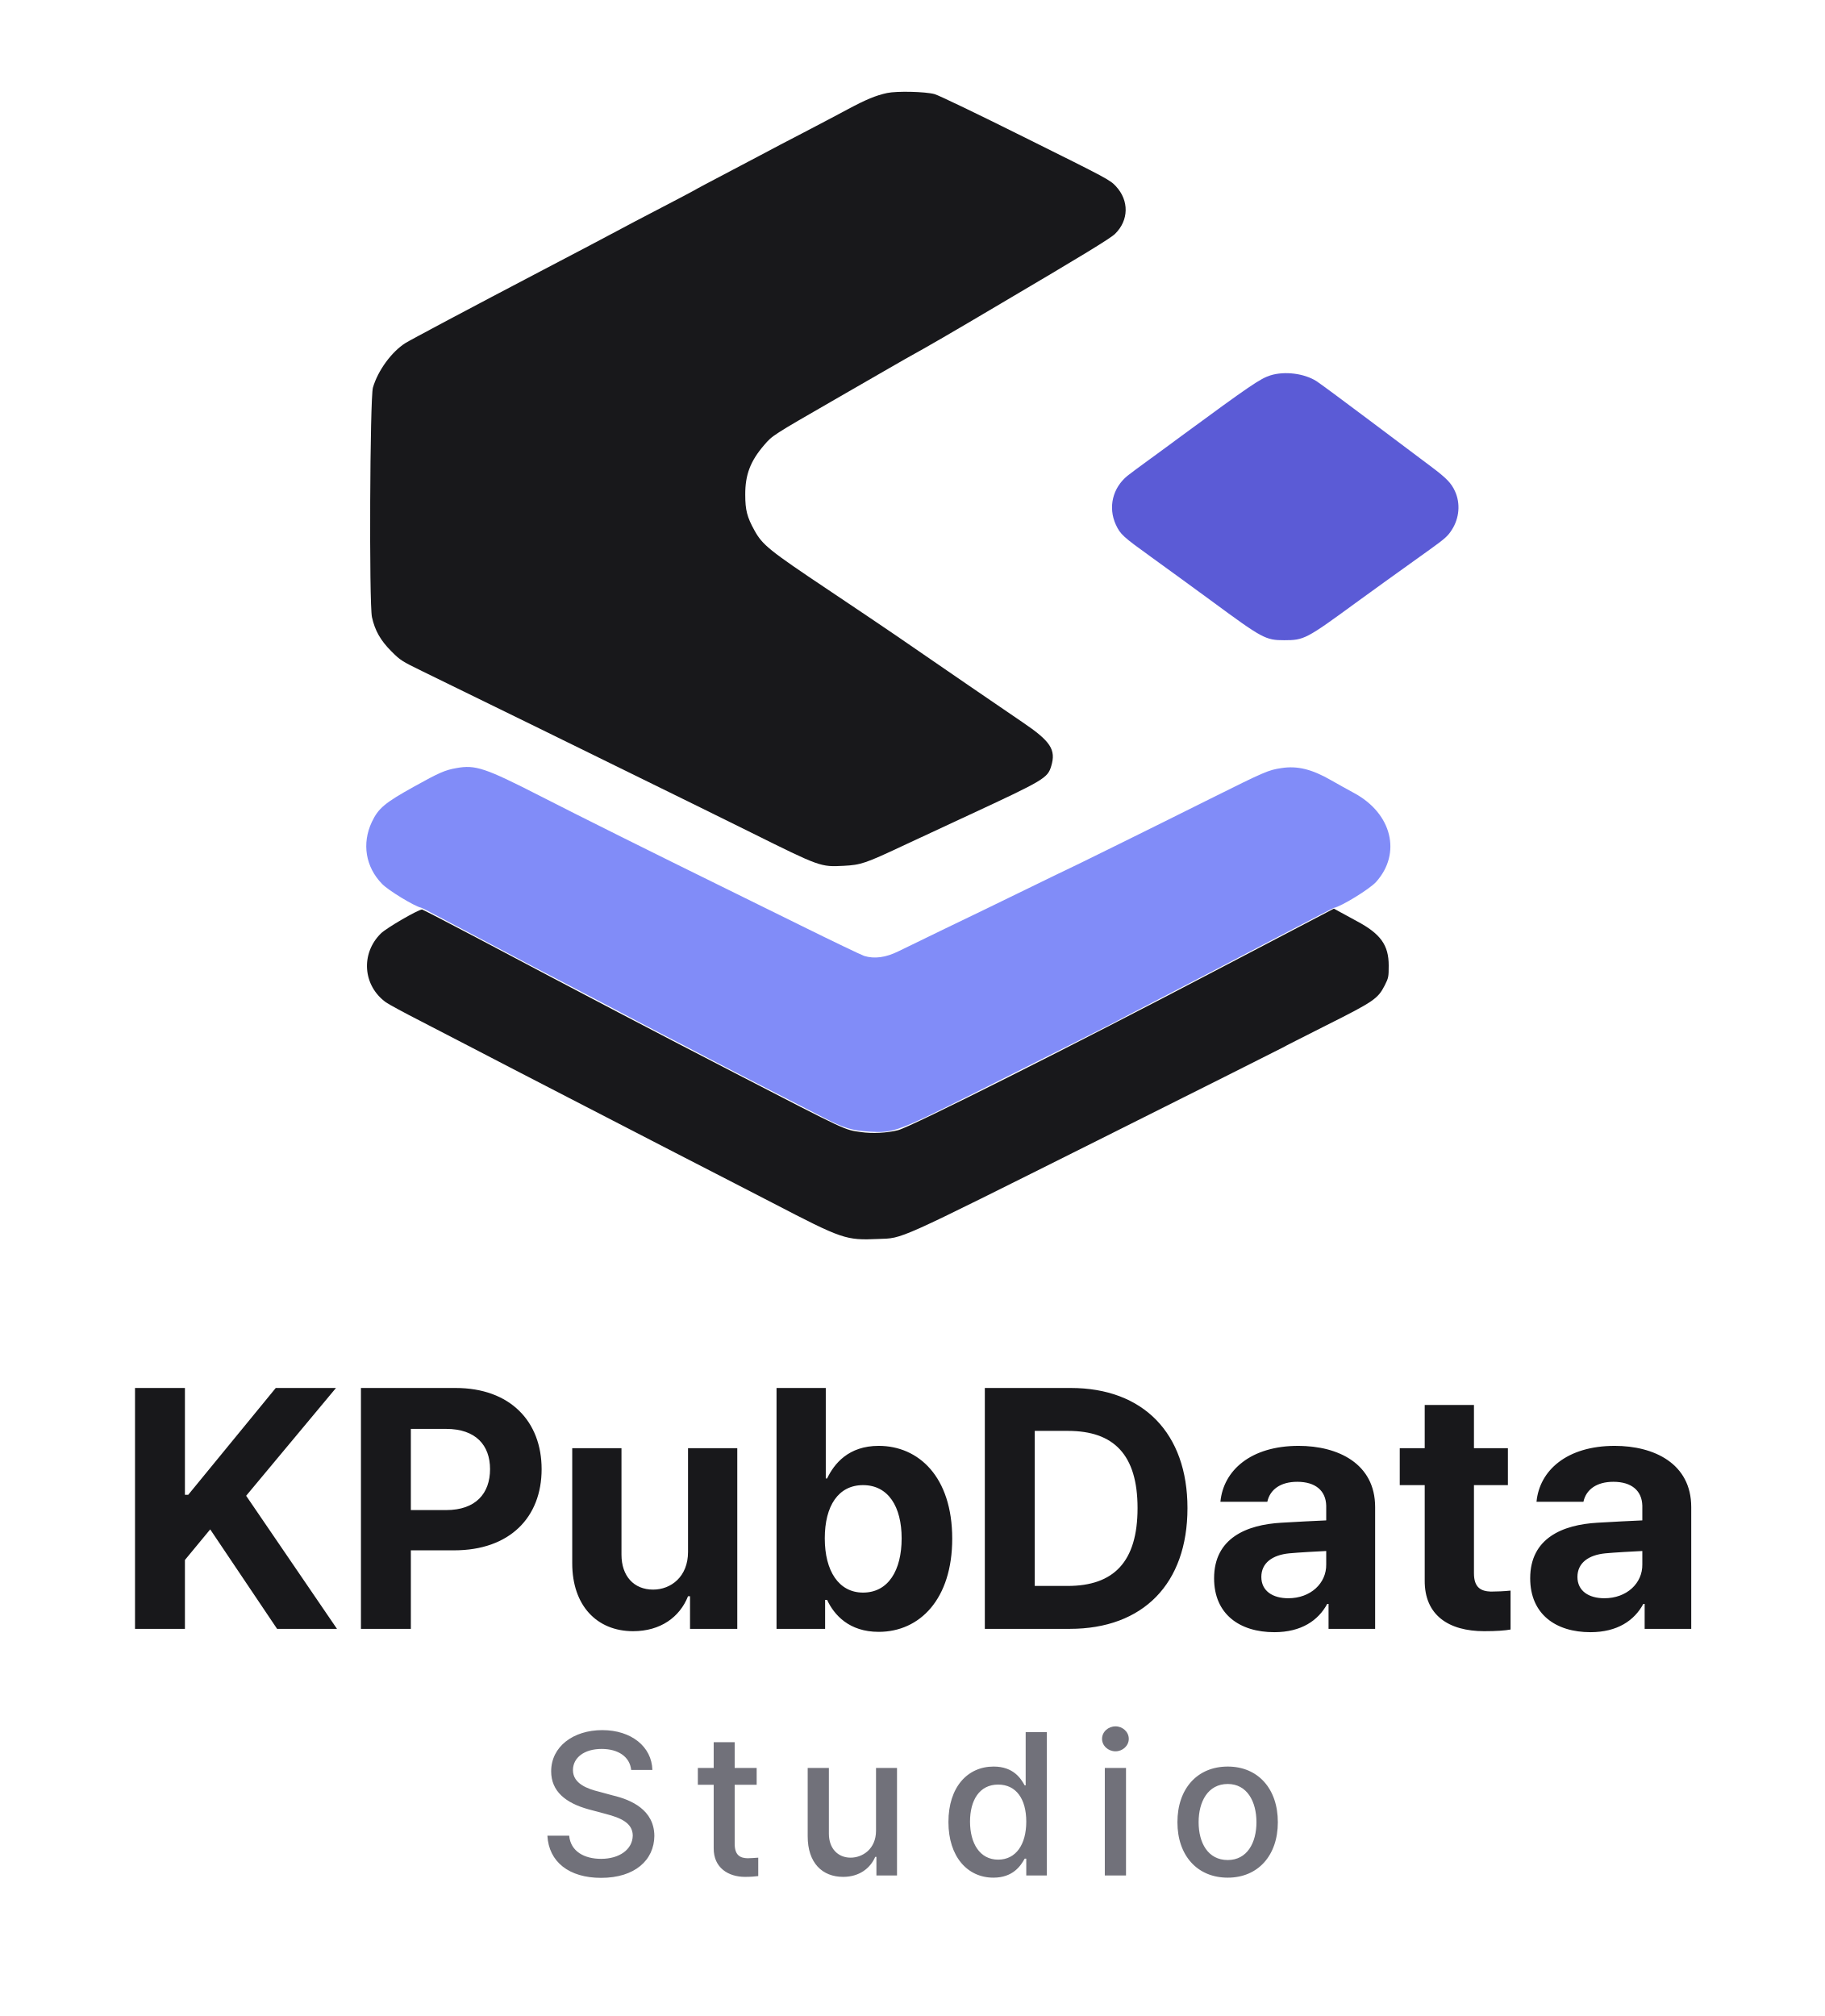
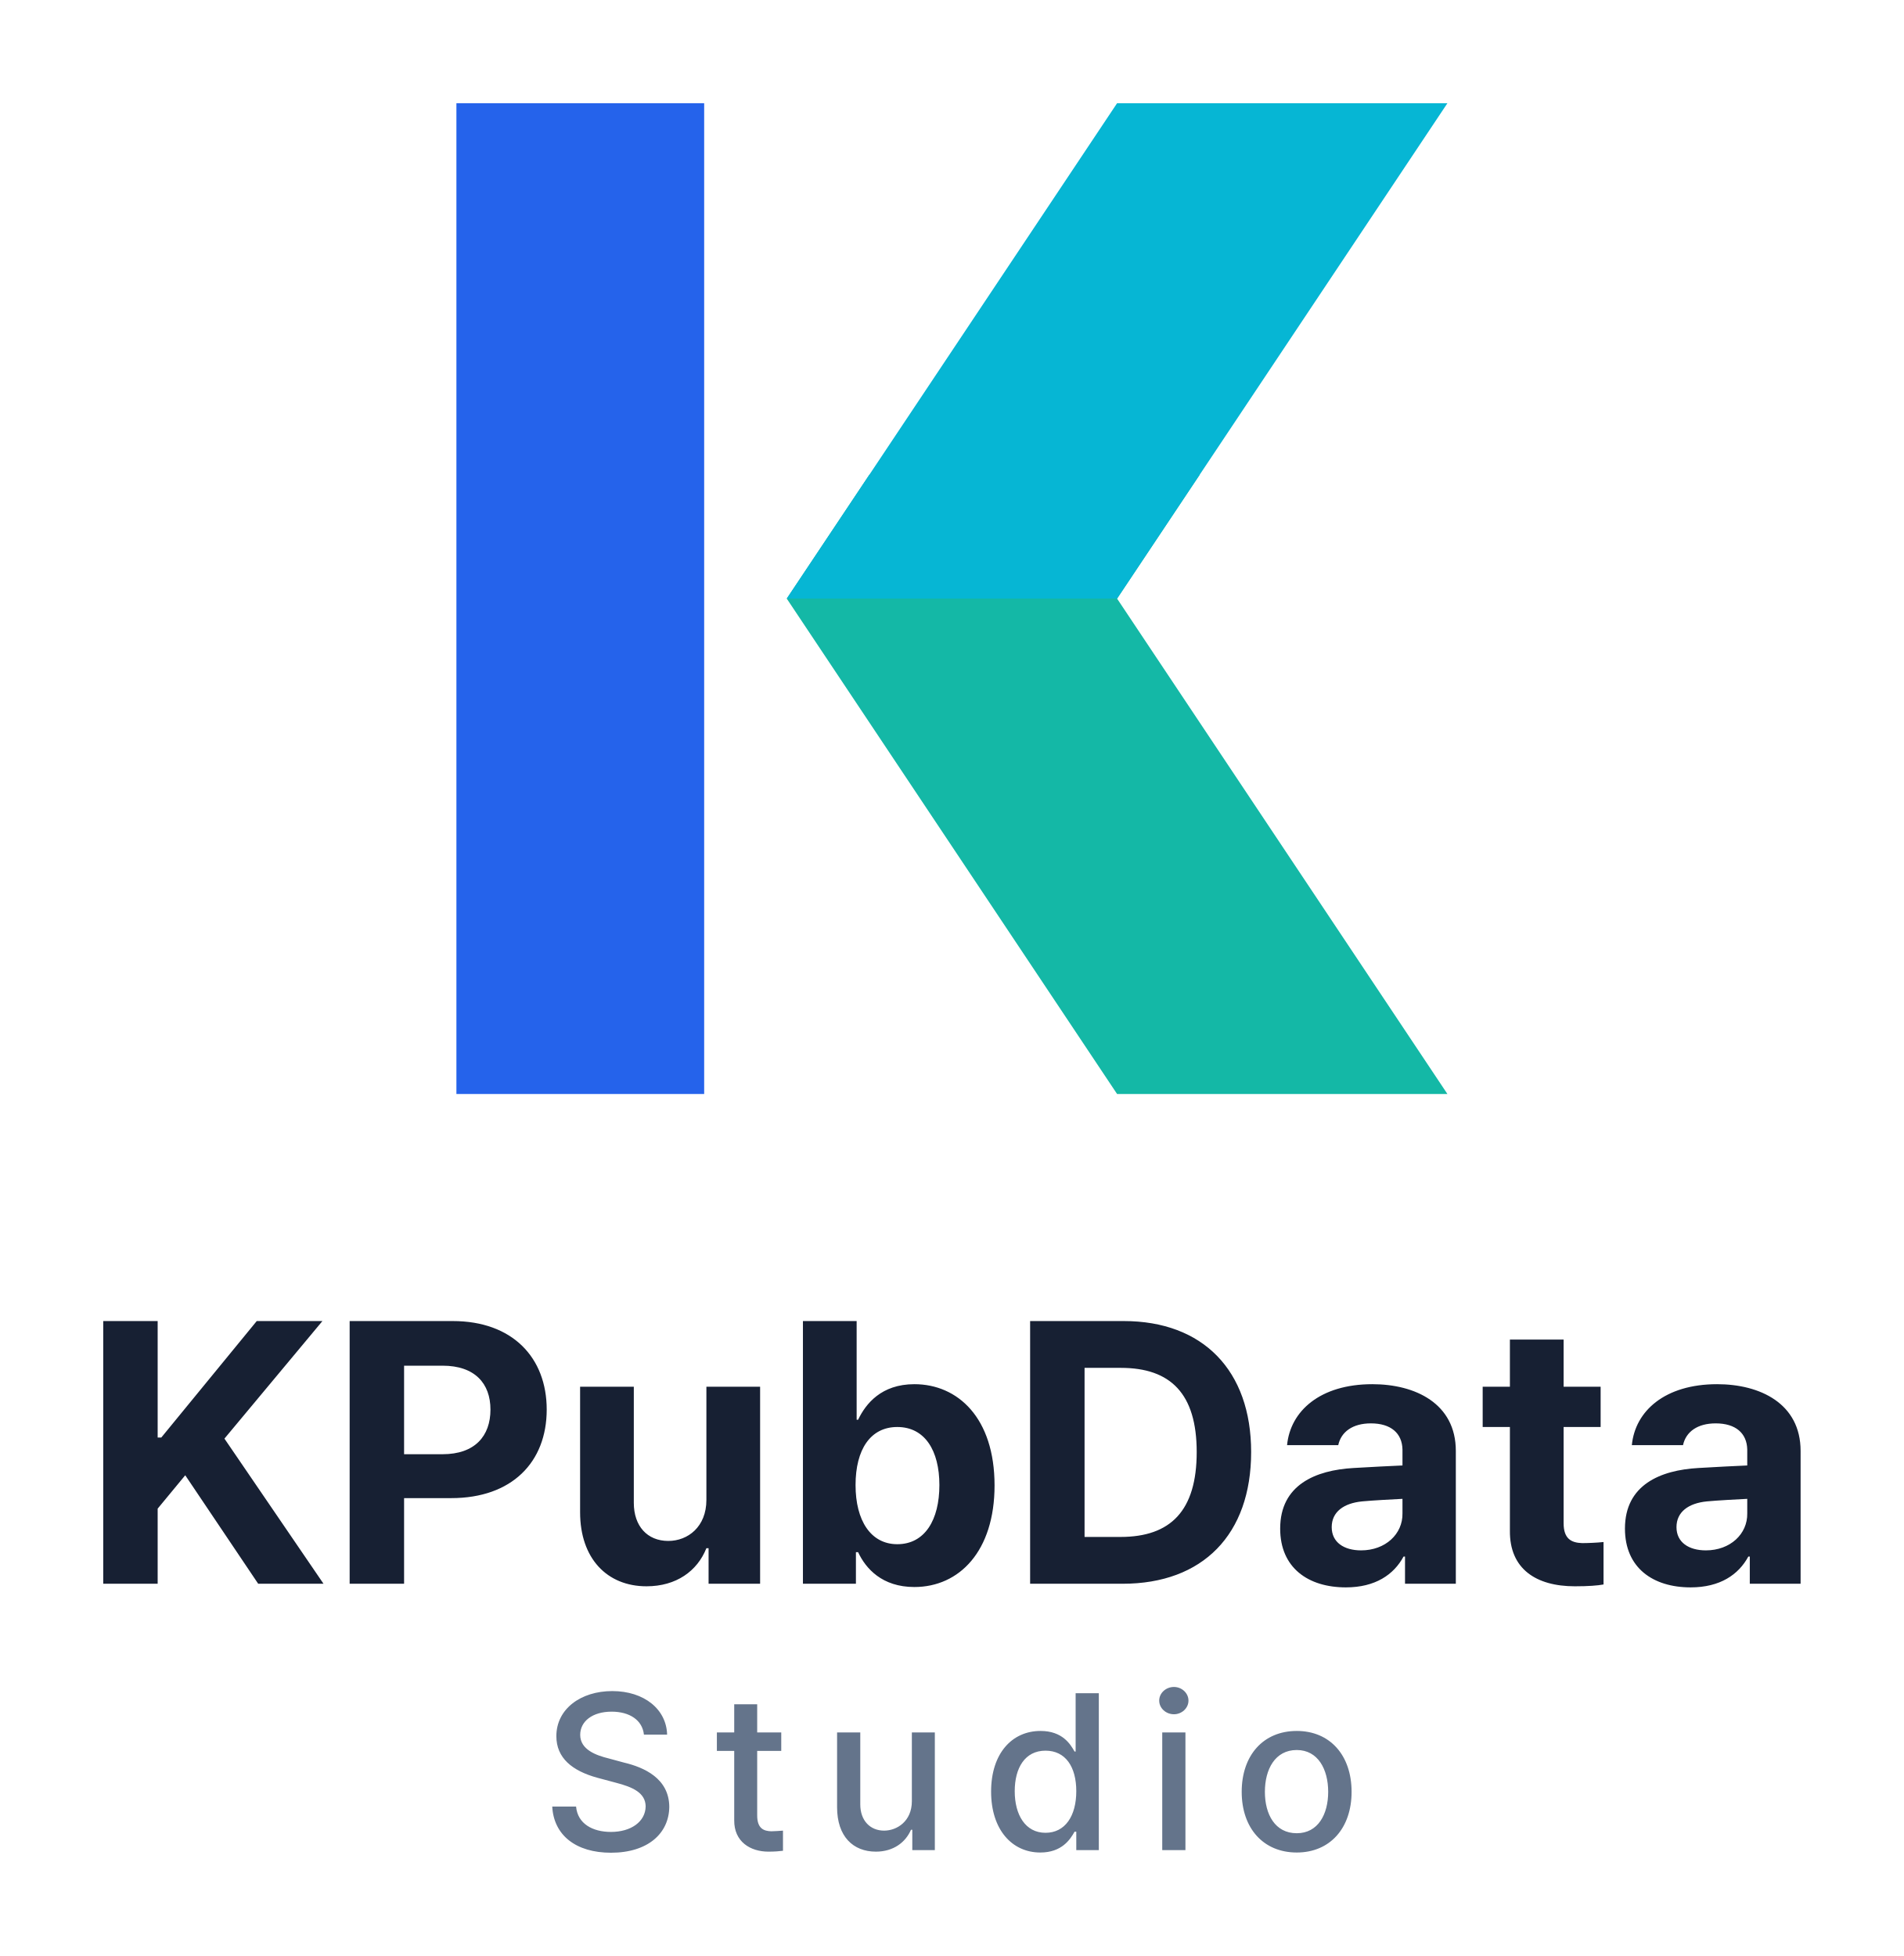
- <svg xmlns="http://www.w3.org/2000/svg" viewBox="-10 -8 159.024 175.75">
-   <g transform="translate(21.873 -0.035) scale(0.952)">
-     <g id="sym-art">
-       <path d="M85.53 76.48C83.8 77.38 80.3 79.22 77.74 80.56C64.83 87.34 49.91 94.84 48.75 95.13C47.72 95.39 46.38 95.45 45.35 95.3C43.81 95.08 44.23 95.28 33.8 89.89C27.04 86.4 20.03 82.73 10.14 77.49C7.46 76.08 5.23 74.92 5.17 74.92C4.8 74.93 1.92 76.6 1.4 77.11C-0.47 78.95 -0.26 81.89 1.86 83.42C2.13 83.61 3.55 84.38 5.02 85.13C6.48 85.88 8.62 86.99 9.77 87.59C10.92 88.19 14.85 90.23 18.5 92.11C22.14 93.99 26.56 96.27 28.32 97.18C30.07 98.08 32.54 99.35 33.8 100C35.07 100.65 36.62 101.45 37.25 101.78C43.68 105.12 43.96 105.22 46.93 105.09C49.27 105 48.31 105.42 67.02 96.07C76.28 91.44 83.9 87.61 83.96 87.57C84.02 87.52 85.82 86.61 87.96 85.53C92.33 83.34 92.69 83.09 93.32 81.86C93.66 81.18 93.68 81.1 93.68 80.05C93.68 78.17 92.93 77.14 90.75 75.98C90.06 75.61 89.31 75.2 89.08 75.07L88.66 74.84 85.53 76.48" fill="#18181B" />
-       <path d="M8.31 61.97C7.27 62.15 6.73 62.39 4.46 63.65C1.76 65.15 1.17 65.64 0.57 66.9C-0.36 68.87 -0.01 71.02 1.5 72.57C2.06 73.16 4.46 74.62 5.07 74.75C5.13 74.77 5.34 74.86 5.54 74.97C6.15 75.29 7.46 75.98 10.24 77.45C14.27 79.59 16.64 80.83 19.23 82.18C21.81 83.53 23.28 84.3 24.71 85.06C25.23 85.34 26.29 85.89 27.06 86.29C27.84 86.69 28.87 87.22 29.36 87.48C30.9 88.3 37.05 91.48 41.96 93.99C43.8 94.94 44.53 95.16 46.12 95.26C48.31 95.4 48.65 95.28 55.75 91.72C62.55 88.31 69.18 84.96 69.33 84.85C69.39 84.81 70.28 84.34 71.32 83.81C74.08 82.38 80.06 79.26 84.58 76.88C86.76 75.73 88.6 74.78 88.66 74.77C89.34 74.64 91.93 73.05 92.52 72.4C94.87 69.79 93.98 66.14 90.54 64.27C89.97 63.96 89.01 63.43 88.42 63.09C86.65 62.07 85.31 61.74 83.85 61.97C82.66 62.15 82.35 62.28 77.32 64.79C72.24 67.33 64.27 71.26 64.22 71.26C64.2 71.26 62.73 71.98 60.96 72.84C59.18 73.71 57.31 74.62 56.79 74.87C55.98 75.25 50.17 78.07 48.8 78.74C47.63 79.32 46.59 79.46 45.65 79.17C45.4 79.09 42.79 77.84 39.86 76.39C36.93 74.94 33.78 73.39 32.86 72.94C26.65 69.89 19.42 66.29 15.99 64.53C10.94 61.95 10.05 61.65 8.31 61.97" fill="#818CF8" />
-       <path d="M47.75 0.15C46.73 0.37 45.83 0.74 44.13 1.65C43.28 2.11 41.38 3.11 39.92 3.87C38.45 4.63 37.06 5.36 36.83 5.49C36.6 5.61 35.45 6.22 34.27 6.84C33.1 7.46 31.68 8.2 31.14 8.49C30.59 8.78 30.1 9.05 30.04 9.09C29.98 9.13 28.64 9.84 27.06 10.66C25.48 11.48 23.65 12.44 22.99 12.8C22.33 13.16 19.29 14.76 16.25 16.35C9.4 19.94 4.16 22.73 3.64 23.05C2.39 23.84 1.13 25.55 0.67 27.12C0.39 28.04 0.31 46.94 0.58 48.15C0.85 49.38 1.37 50.29 2.36 51.28C3.19 52.11 3.31 52.18 5.19 53.1C6.27 53.62 10.92 55.9 15.52 58.15C20.11 60.41 25.29 62.94 27.01 63.79C28.74 64.63 32.45 66.47 35.27 67.86C41.61 71.01 41.66 71.03 43.76 70.92C45.35 70.84 45.77 70.69 49.16 69.1C50.83 68.32 53.56 67.05 55.22 66.28C62.16 63.06 62.45 62.88 62.78 61.78C63.23 60.28 62.72 59.51 60.15 57.77C57.62 56.05 53.46 53.2 48.64 49.88C47.89 49.36 45.05 47.45 42.32 45.62C36.95 42.03 36.34 41.54 35.6 40.2C34.93 38.99 34.76 38.34 34.76 36.94C34.75 35.11 35.23 33.85 36.5 32.38C37.25 31.51 37.23 31.52 42.89 28.26C44.27 27.47 46.13 26.39 47.02 25.88C47.91 25.36 48.99 24.74 49.42 24.5C51.59 23.3 53.37 22.27 58.25 19.38C65.7 14.99 68.22 13.45 68.62 13.05C69.89 11.81 69.92 10 68.7 8.69C68.16 8.11 67.96 8 60.43 4.26C56.06 2.08 52.44 0.34 52.09 0.25C51.23 0.02 48.65 -0.04 47.75 0.15" fill="#18181B" />
-       <path d="M82.84 26.01C81.91 26.31 81.01 26.92 74.71 31.55C73.88 32.17 72.52 33.16 71.7 33.76C70.87 34.36 70 35.01 69.76 35.2C68.4 36.31 67.97 38.09 68.69 39.67C69.11 40.57 69.33 40.77 71.94 42.65C72.97 43.39 76.54 45.99 77.38 46.61C82.13 50.11 82.4 50.26 84.11 50.26C85.93 50.26 86.12 50.16 90.7 46.81C91.67 46.1 94.54 44.03 97.48 41.93C98.83 40.96 99.1 40.72 99.46 40.15C100.15 39.08 100.26 37.73 99.75 36.62C99.41 35.87 98.97 35.42 97.6 34.39C96.94 33.89 94.41 31.99 91.98 30.17C89.55 28.34 87.34 26.71 87.07 26.54C85.94 25.82 84.14 25.6 82.84 26.01" fill="#5B5BD6" />
-     </g>
+ <svg xmlns="http://www.w3.org/2000/svg" viewBox="-10 -10 184.426 189.521">
+   <g transform="translate(18.213 -16) scale(2)">
+     <path d="M8 8H20V56H8Z" fill="#2563EB" />
+     <path d="M24 32L28 26H44L40 32L56 56H40Z" fill="#14B8A6" />
+     <path d="M24 32L40 8H56L40 32Z" fill="#06B6D4" />
  </g>
-   <path d="M5.957 0.0H20.605V-20.215L28.027 -29.199L47.656 0.0H65.234L38.574 -39.062L64.941 -70.703H47.266L21.582 -39.355H20.605V-70.703H5.957ZM72.266 0.0H86.914V-23.047H99.609C115.918 -23.047 125.293 -32.715 125.293 -46.875C125.293 -60.84 116.113 -70.703 100.0 -70.703H72.266ZM86.914 -34.863V-58.691H97.266C105.957 -58.691 110.156 -53.906 110.156 -46.875C110.156 -39.746 105.957 -34.863 97.266 -34.863ZM168.262 -22.559C168.262 -15.332 163.281 -11.523 158.008 -11.523C152.344 -11.523 148.73 -15.527 148.73 -21.777V-53.027H134.277V-19.238C134.277 -6.836 141.504 0.684 152.148 0.684C160.156 0.684 165.82 -3.418 168.262 -9.57H168.848V0.0H182.715V-53.027H168.262ZM194.238 0.0H208.496V-8.496H209.082C211.133 -4.102 215.527 0.879 224.219 0.879C236.328 0.879 245.801 -8.789 245.801 -26.465C245.801 -44.629 235.938 -53.711 224.219 -53.711C215.332 -53.711 211.133 -48.438 209.082 -44.141H208.691V-70.703H194.238ZM208.398 -26.562C208.398 -36.133 212.402 -42.188 219.629 -42.188C227.051 -42.188 230.957 -35.84 230.957 -26.562C230.957 -17.188 227.051 -10.645 219.629 -10.645C212.5 -10.645 208.398 -16.992 208.398 -26.562ZM280.273 0.0C301.855 0.0 314.844 -13.281 314.844 -35.449C314.844 -57.422 301.855 -70.703 280.566 -70.703H255.371V0.0ZM270.02 -12.598V-58.105H279.785C293.164 -58.105 300.195 -51.172 300.195 -35.449C300.195 -19.629 293.164 -12.598 279.688 -12.598ZM322.656 -14.844C322.656 -4.297 330.176 0.977 340.332 0.977C348.242 0.977 353.223 -2.441 355.859 -7.324H356.25V0.0H369.922V-35.742C369.922 -48.535 358.984 -53.711 347.461 -53.711C333.398 -53.711 325.391 -46.484 324.512 -37.305H338.281C339.062 -40.918 342.188 -43.164 347.07 -43.164C352.441 -43.164 355.469 -40.527 355.566 -36.133V-31.836C353.32 -31.738 346.191 -31.396 342.383 -31.152C332.227 -30.566 322.656 -26.66 322.656 -14.844ZM336.523 -15.234C336.523 -19.336 339.746 -21.68 344.727 -22.168C347.217 -22.412 353.369 -22.754 355.566 -22.852V-18.945C355.664 -13.379 350.977 -8.984 344.434 -8.984C339.844 -8.984 336.523 -11.133 336.523 -15.234ZM408.887 -53.027H398.926V-65.723H384.473V-53.027H377.148V-42.188H384.473V-14.258C384.375 -4.004 391.504 0.684 401.953 0.684C405.566 0.684 408.105 0.488 409.668 0.195V-11.23C407.91 -11.035 405.371 -10.938 403.906 -10.938C400.977 -11.035 398.926 -12.109 398.926 -16.309V-42.188H408.887ZM415.43 -14.844C415.43 -4.297 422.949 0.977 433.105 0.977C441.016 0.977 445.996 -2.441 448.633 -7.324H449.023V0.0H462.695V-35.742C462.695 -48.535 451.758 -53.711 440.234 -53.711C426.172 -53.711 418.164 -46.484 417.285 -37.305H431.055C431.836 -40.918 434.961 -43.164 439.844 -43.164C445.215 -43.164 448.242 -40.527 448.34 -36.133V-31.836C446.094 -31.738 438.965 -31.396 435.156 -31.152C425.0 -30.566 415.43 -26.66 415.43 -14.844ZM429.297 -15.234C429.297 -19.336 432.52 -21.68 437.5 -22.168C439.99 -22.412 446.143 -22.754 448.34 -22.852V-18.945C448.438 -13.379 443.75 -8.984 437.207 -8.984C432.617 -8.984 429.297 -11.133 429.297 -15.234Z" fill="#18181B" transform="translate(0 134) scale(0.297017)" />
-   <path d="M45.703 -52.051H56.152C55.859 -63.477 45.801 -71.68 31.445 -71.68C17.188 -71.68 6.25 -63.574 6.25 -51.367C6.25 -41.504 13.379 -35.742 24.707 -32.617L33.105 -30.371C40.625 -28.418 46.387 -25.879 46.484 -19.727C46.387 -12.793 39.844 -8.203 30.859 -8.203C22.559 -8.203 15.82 -11.914 15.137 -19.629H4.395C5.078 -6.738 15.039 1.172 30.859 1.172C47.559 1.172 57.031 -7.617 57.129 -19.531C57.031 -32.324 45.801 -37.305 36.719 -39.453L29.883 -41.309C24.316 -42.676 16.992 -45.215 16.992 -51.953C16.992 -58.008 22.461 -62.402 31.152 -62.402C39.258 -62.402 45.02 -58.594 45.703 -52.051ZM107.578 -53.027H96.738V-65.723H86.387V-53.027H78.574V-44.727H86.387V-13.477C86.289 -3.809 93.613 0.684 101.816 0.684C104.648 0.684 106.895 0.488 108.359 0.293V-8.789C106.895 -8.691 104.551 -8.496 103.086 -8.496C99.766 -8.594 96.738 -9.668 96.738 -15.625V-44.727H107.578ZM166.426 -22.07C166.426 -12.988 159.688 -8.789 153.926 -8.789C147.578 -8.789 143.184 -13.379 143.184 -20.605V-53.027H132.734V-19.336C132.734 -6.152 139.961 0.684 150.215 0.684C158.125 0.684 163.594 -3.516 166.035 -9.18H166.621V0.0H176.777V-53.027H166.426ZM224.297 1.074C233.965 1.074 237.773 -4.785 239.727 -8.301H240.508V0.0H250.664V-70.703H240.215V-44.434H239.727C237.871 -47.754 234.258 -53.711 224.395 -53.711C211.602 -53.711 202.129 -43.652 202.129 -26.367C202.129 -9.277 211.504 1.074 224.297 1.074ZM226.641 -7.812C217.559 -7.812 212.773 -15.918 212.773 -26.562C212.773 -37.012 217.363 -44.824 226.641 -44.824C235.625 -44.824 240.508 -37.598 240.508 -26.562C240.508 -15.43 235.527 -7.812 226.641 -7.812ZM279.238 0.0H289.688V-53.027H279.238ZM284.512 -61.23C288.027 -61.23 291.055 -63.965 291.055 -67.383C291.055 -70.801 288.027 -73.535 284.512 -73.535C280.898 -73.535 277.871 -70.801 277.871 -67.383C277.871 -63.965 280.898 -61.23 284.512 -61.23ZM339.844 1.074C354.785 1.074 364.551 -9.863 364.551 -26.27C364.551 -42.773 354.785 -53.711 339.844 -53.711C324.805 -53.711 315.039 -42.773 315.039 -26.27C315.039 -9.863 324.805 1.074 339.844 1.074ZM339.844 -7.617C330.078 -7.617 325.488 -16.113 325.488 -26.27C325.488 -36.426 330.078 -45.117 339.844 -45.117C349.414 -45.117 354.004 -36.426 354.004 -26.27C354.004 -16.113 349.414 -7.617 339.844 -7.617Z" fill="#71717A" transform="translate(36.941 155.5) scale(0.176796)" />
+   <path d="M5.957 0.0H20.605V-20.215L28.027 -29.199L47.656 0.0H65.234L38.574 -39.062L64.941 -70.703H47.266L21.582 -39.355H20.605V-70.703H5.957ZM72.266 0.0H86.914V-23.047H99.609C115.918 -23.047 125.293 -32.715 125.293 -46.875C125.293 -60.84 116.113 -70.703 100.0 -70.703H72.266ZM86.914 -34.863V-58.691H97.266C105.957 -58.691 110.156 -53.906 110.156 -46.875C110.156 -39.746 105.957 -34.863 97.266 -34.863ZM168.262 -22.559C168.262 -15.332 163.281 -11.523 158.008 -11.523C152.344 -11.523 148.73 -15.527 148.73 -21.777V-53.027H134.277V-19.238C134.277 -6.836 141.504 0.684 152.148 0.684C160.156 0.684 165.82 -3.418 168.262 -9.57H168.848V0.0H182.715V-53.027H168.262ZM194.238 0.0H208.496V-8.496H209.082C211.133 -4.102 215.527 0.879 224.219 0.879C236.328 0.879 245.801 -8.789 245.801 -26.465C245.801 -44.629 235.938 -53.711 224.219 -53.711C215.332 -53.711 211.133 -48.438 209.082 -44.141H208.691V-70.703H194.238ZM208.398 -26.562C208.398 -36.133 212.402 -42.188 219.629 -42.188C227.051 -42.188 230.957 -35.84 230.957 -26.562C230.957 -17.188 227.051 -10.645 219.629 -10.645C212.5 -10.645 208.398 -16.992 208.398 -26.562ZM280.273 0.0C301.855 0.0 314.844 -13.281 314.844 -35.449C314.844 -57.422 301.855 -70.703 280.566 -70.703H255.371V0.0ZM270.02 -12.598V-58.105H279.785C293.164 -58.105 300.195 -51.172 300.195 -35.449C300.195 -19.629 293.164 -12.598 279.688 -12.598ZM322.656 -14.844C322.656 -4.297 330.176 0.977 340.332 0.977C348.242 0.977 353.223 -2.441 355.859 -7.324H356.25V0.0H369.922V-35.742C369.922 -48.535 358.984 -53.711 347.461 -53.711C333.398 -53.711 325.391 -46.484 324.512 -37.305H338.281C339.062 -40.918 342.188 -43.164 347.07 -43.164C352.441 -43.164 355.469 -40.527 355.566 -36.133V-31.836C353.32 -31.738 346.191 -31.396 342.383 -31.152C332.227 -30.566 322.656 -26.66 322.656 -14.844ZM336.523 -15.234C336.523 -19.336 339.746 -21.68 344.727 -22.168C347.217 -22.412 353.369 -22.754 355.566 -22.852V-18.945C355.664 -13.379 350.977 -8.984 344.434 -8.984C339.844 -8.984 336.523 -11.133 336.523 -15.234ZM408.887 -53.027H398.926V-65.723H384.473V-53.027H377.148V-42.188H384.473V-14.258C384.375 -4.004 391.504 0.684 401.953 0.684C405.566 0.684 408.105 0.488 409.668 0.195V-11.23C407.91 -11.035 405.371 -10.938 403.906 -10.938C400.977 -11.035 398.926 -12.109 398.926 -16.309V-42.188H408.887ZM415.43 -14.844C415.43 -4.297 422.949 0.977 433.105 0.977C441.016 0.977 445.996 -2.441 448.633 -7.324H449.023V0.0H462.695V-35.742C462.695 -48.535 451.758 -53.711 440.234 -53.711C426.172 -53.711 418.164 -46.484 417.285 -37.305H431.055C431.836 -40.918 434.961 -43.164 439.844 -43.164C445.215 -43.164 448.242 -40.527 448.34 -36.133V-31.836C446.094 -31.738 438.965 -31.396 435.156 -31.152C425.0 -30.566 415.43 -26.66 415.43 -14.844ZM429.297 -15.234C429.297 -19.336 432.52 -21.68 437.5 -22.168C439.99 -22.412 446.143 -22.754 448.34 -22.852V-18.945C448.438 -13.379 443.75 -8.984 437.207 -8.984C432.617 -8.984 429.297 -11.133 429.297 -15.234Z" fill="#172033" transform="translate(-2.145 143.453) scale(0.36)" />
+   <path d="M45.703 -52.051H56.152C55.859 -63.477 45.801 -71.68 31.445 -71.68C17.188 -71.68 6.25 -63.574 6.25 -51.367C6.25 -41.504 13.379 -35.742 24.707 -32.617L33.105 -30.371C40.625 -28.418 46.387 -25.879 46.484 -19.727C46.387 -12.793 39.844 -8.203 30.859 -8.203C22.559 -8.203 15.82 -11.914 15.137 -19.629H4.395C5.078 -6.738 15.039 1.172 30.859 1.172C47.559 1.172 57.031 -7.617 57.129 -19.531C57.031 -32.324 45.801 -37.305 36.719 -39.453L29.883 -41.309C24.316 -42.676 16.992 -45.215 16.992 -51.953C16.992 -58.008 22.461 -62.402 31.152 -62.402C39.258 -62.402 45.02 -58.594 45.703 -52.051ZM107.578 -53.027H96.738V-65.723H86.387V-53.027H78.574V-44.727H86.387V-13.477C86.289 -3.809 93.613 0.684 101.816 0.684C104.648 0.684 106.895 0.488 108.359 0.293V-8.789C106.895 -8.691 104.551 -8.496 103.086 -8.496C99.766 -8.594 96.738 -9.668 96.738 -15.625V-44.727H107.578ZM166.426 -22.07C166.426 -12.988 159.688 -8.789 153.926 -8.789C147.578 -8.789 143.184 -13.379 143.184 -20.605V-53.027H132.734V-19.336C132.734 -6.152 139.961 0.684 150.215 0.684C158.125 0.684 163.594 -3.516 166.035 -9.18H166.621V0.0H176.777V-53.027H166.426ZM224.297 1.074C233.965 1.074 237.773 -4.785 239.727 -8.301H240.508V0.0H250.664V-70.703H240.215V-44.434H239.727C237.871 -47.754 234.258 -53.711 224.395 -53.711C211.602 -53.711 202.129 -43.652 202.129 -26.367C202.129 -9.277 211.504 1.074 224.297 1.074ZM226.641 -7.812C217.559 -7.812 212.773 -15.918 212.773 -26.562C212.773 -37.012 217.363 -44.824 226.641 -44.824C235.625 -44.824 240.508 -37.598 240.508 -26.562C240.508 -15.43 235.527 -7.812 226.641 -7.812ZM279.238 0.0H289.688V-53.027H279.238ZM284.512 -61.23C288.027 -61.23 291.055 -63.965 291.055 -67.383C291.055 -70.801 288.027 -73.535 284.512 -73.535C280.898 -73.535 277.871 -70.801 277.871 -67.383C277.871 -63.965 280.898 -61.23 284.512 -61.23ZM339.844 1.074C354.785 1.074 364.551 -9.863 364.551 -26.27C364.551 -42.773 354.785 -53.711 339.844 -53.711C324.805 -53.711 315.039 -42.773 315.039 -26.27C315.039 -9.863 324.805 1.074 339.844 1.074ZM339.844 -7.617C330.078 -7.617 325.488 -16.113 325.488 -26.27C325.488 -36.426 330.078 -45.117 339.844 -45.117C349.414 -45.117 354.004 -36.426 354.004 -26.27C354.004 -16.113 349.414 -7.617 339.844 -7.617Z" fill="#64748B" transform="translate(42.551 169.263) scale(0.215)" />
</svg>
